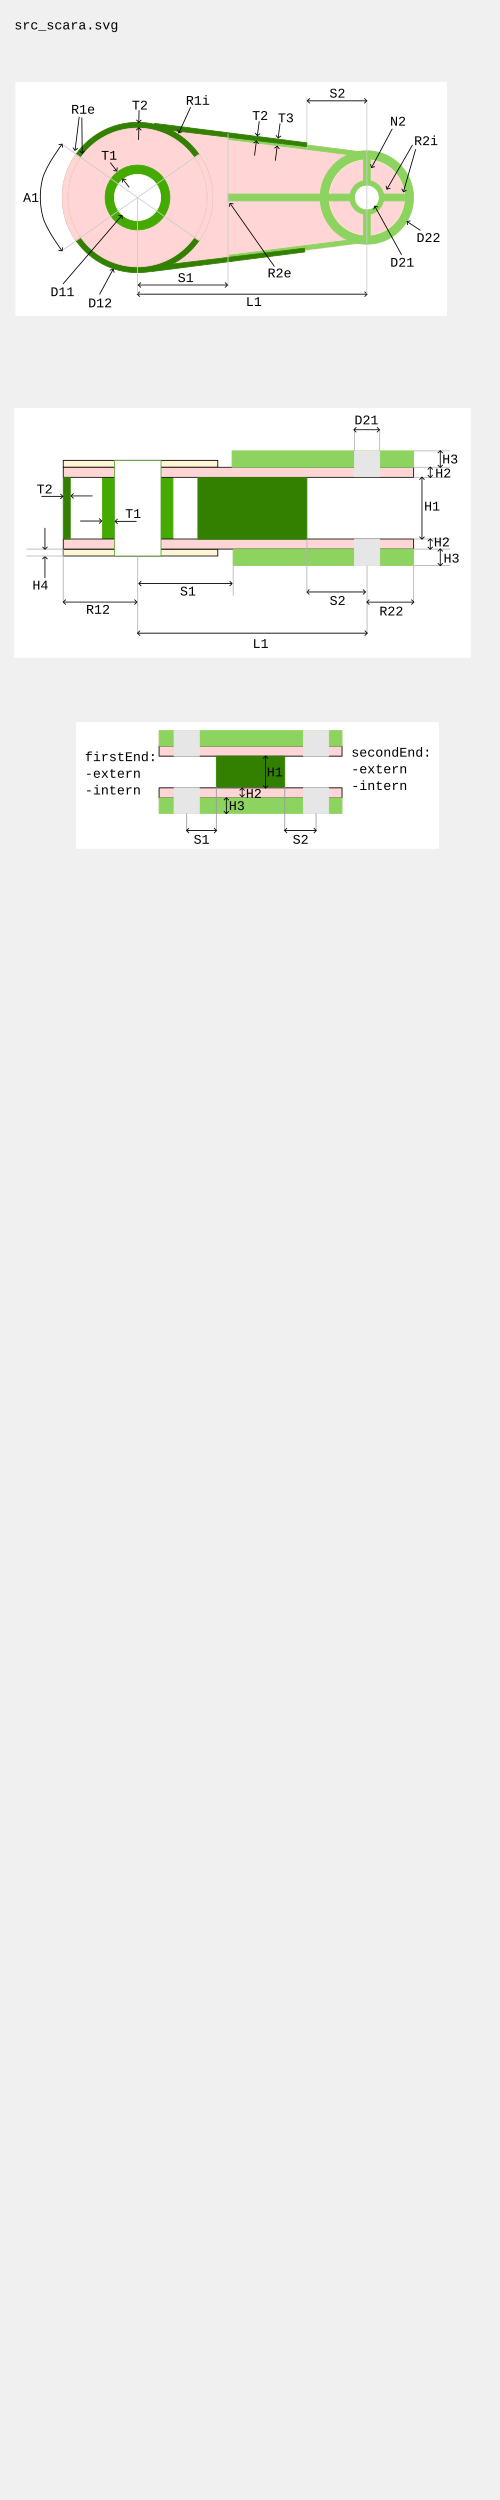
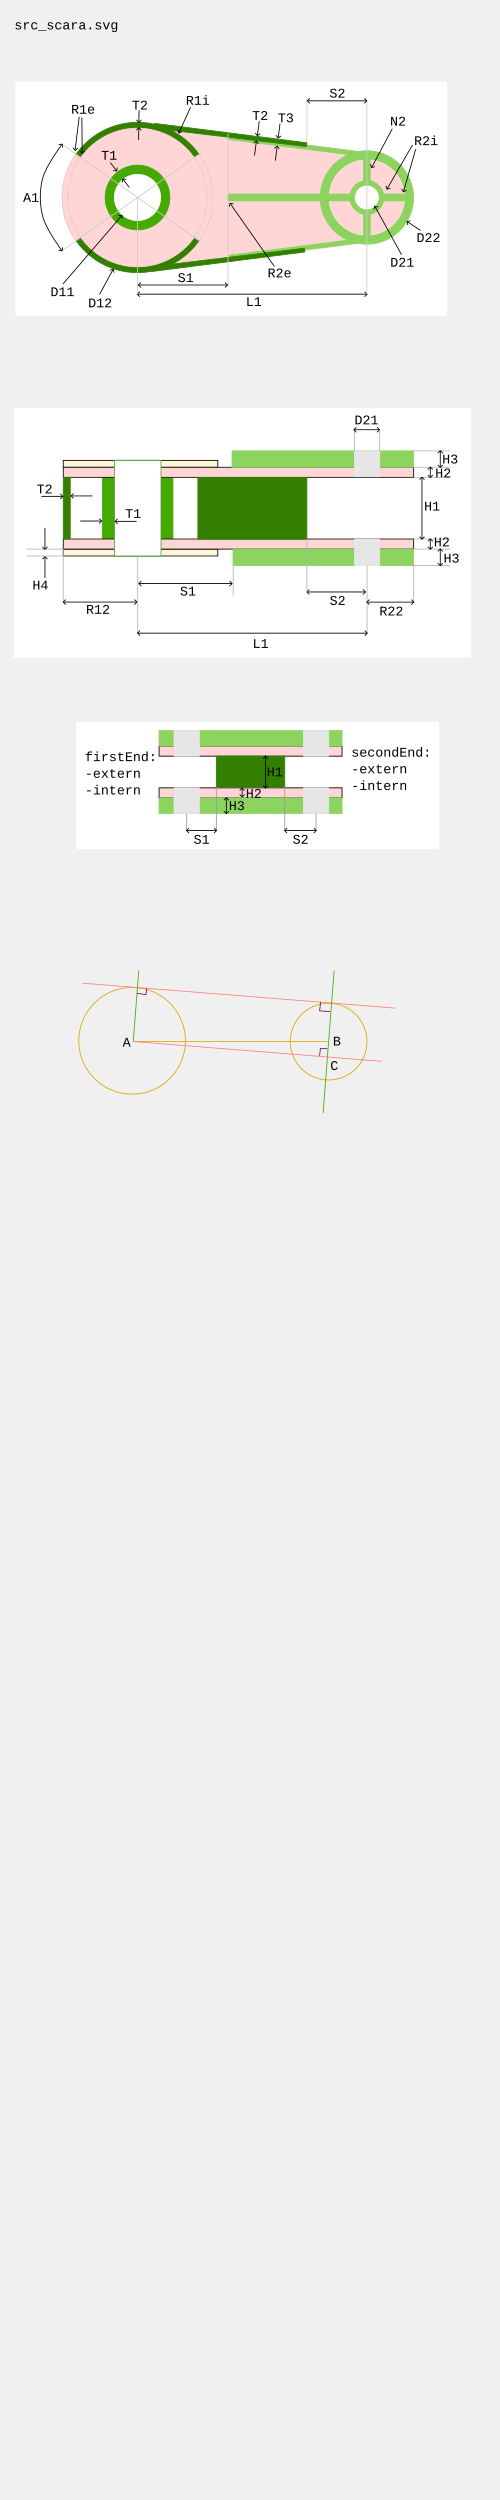
<svg xmlns="http://www.w3.org/2000/svg" width="600" height="3000" viewBox="0 0 158.75 793.75" version="1.1" id="svg1">
  <defs id="defs1">
+     <rect x="414.733" y="1399.057" width="55.437" height="40.725" id="rect47" />
+     <rect x="316.624" y="1390.09" width="52.603" height="46.506" id="rect46" />
+     <rect x="215.967" y="1365.881" width="44.605" height="31.216" id="rect5" />
    <rect x="387.021" y="1033.011" width="31.535" height="23.155" id="rect44" />
    <rect x="330.003" y="1039.382" width="49.787" height="31.854" id="rect43" />
    <rect x="280.311" y="1041.93" width="36.632" height="28.668" id="rect42" />
    <rect x="338.922" y="1015.203" width="37.906" height="25.453" id="rect41" />
    <rect x="216.604" y="1011.669" width="42.51" height="31.216" id="rect40" />
    <rect x="467.145" y="55.409" width="64.869" height="45.498" id="rect31" />
    <rect x="383.356" y="586.708" width="163.738" height="88.026" id="rect2" />
    <rect x="24.527" y="715.199" width="43.002" height="41.247" id="rect38" />
    <rect x="10.512" y="227.434" width="20.386" height="26.438" id="rect23" />
    <rect x="8.282" y="76.449" width="58.611" height="37.587" id="rect35" />
    <rect x="528.132" y="147.801" width="49.692" height="43.958" id="rect34" />
    <rect x="-61.796" y="576.55" width="72.626" height="53.514" id="rect32" />
    <rect x="117.675" y="848.579" width="46.62" height="40.773" id="rect30" />
    <rect x="275.852" y="887.44" width="71.989" height="38.861" id="rect29" />
    <rect x="136.788" y="857.498" width="81.09" height="49.692" id="rect28" />
    <rect x="70.078" y="786.783" width="82.182" height="57.336" id="rect27" />
    <rect x="245.06" y="807.256" width="122.465" height="57.661" id="rect26" />
    <rect x="391.014" y="777.524" width="48.495" height="54.958" id="rect25" />
    <rect x="375.235" y="758.752" width="64.274" height="34.402" id="rect24" />
    <rect x="408.681" y="434.483" width="52.877" height="25.801" id="rect22" />
    <rect x="516.665" y="299.742" width="37.906" height="25.483" id="rect17" />
    <rect x="476.211" y="329.366" width="60.203" height="34.402" id="rect16" />
    <rect x="243.68" y="127.414" width="37.587" height="26.12" id="rect14" />
    <rect x="263.748" y="125.503" width="30.579" height="22.297" id="rect13" />
    <rect x="70.396" y="137.607" width="24.846" height="22.297" id="rect12" />
    <rect x="133.148" y="374.916" width="39.18" height="20.705" id="rect11" />
    <rect x="75.174" y="363.768" width="38.224" height="21.023" id="rect10" />
    <rect x="351.982" y="63.389" width="28.35" height="25.164" id="rect9" />
    <rect x="278.719" y="365.679" width="24.846" height="18.794" id="rect8" />
    <marker style="overflow:visible" id="ArrowWide" refX="0" refY="0" orient="auto-start-reverse" markerWidth="1" markerHeight="1" viewBox="0 0 1 1" preserveAspectRatio="xMidYMid">
      <path style="fill:none;stroke:context-stroke;stroke-width:1;stroke-linecap:butt" d="M 3,-3 0,0 3,3" transform="rotate(180,0.125,0)" id="path4" />
    </marker>
    <rect x="17.201" y="21.023" width="372.687" height="65.618" id="rect1" />
    <marker style="overflow:visible" id="ArrowWide-9" refX="0" refY="0" orient="auto-start-reverse" markerWidth="1" markerHeight="1" viewBox="0 0 1 1" preserveAspectRatio="xMidYMid">
      <path style="fill:none;stroke:context-stroke;stroke-width:1;stroke-linecap:butt" d="M 3,-3 0,0 3,3" transform="rotate(180,0.125,0)" id="path4-3" />
    </marker>
    <marker style="overflow:visible" id="ArrowWide-7" refX="0" refY="0" orient="auto-start-reverse" markerWidth="1" markerHeight="1" viewBox="0 0 1 1" preserveAspectRatio="xMidYMid">
      <path style="fill:none;stroke:context-stroke;stroke-width:1;stroke-linecap:butt" d="M 3,-3 0,0 3,3" transform="rotate(180,0.125,0)" id="path4-8" />
    </marker>
    <marker style="overflow:visible" id="ArrowWide-92" refX="0" refY="0" orient="auto-start-reverse" markerWidth="1" markerHeight="1" viewBox="0 0 1 1" preserveAspectRatio="xMidYMid">
      <path style="fill:none;stroke:context-stroke;stroke-width:1;stroke-linecap:butt" d="M 3,-3 0,0 3,3" transform="rotate(180,0.125,0)" id="path4-6" />
    </marker>
    <marker style="overflow:visible" id="ArrowWide-4" refX="0" refY="0" orient="auto-start-reverse" markerWidth="1" markerHeight="1" viewBox="0 0 1 1" preserveAspectRatio="xMidYMid">
      <path style="fill:none;stroke:context-stroke;stroke-width:1;stroke-linecap:butt" d="M 3,-3 0,0 3,3" transform="rotate(180,0.125,0)" id="path4-87" />
    </marker>
    <rect x="243.68" y="127.414" width="37.587" height="26.12" id="rect14-2" />
    <marker style="overflow:visible" id="ArrowWide-94" refX="0" refY="0" orient="auto-start-reverse" markerWidth="1" markerHeight="1" viewBox="0 0 1 1" preserveAspectRatio="xMidYMid">
      <path style="fill:none;stroke:context-stroke;stroke-width:1;stroke-linecap:butt" d="M 3,-3 0,0 3,3" transform="rotate(180,0.125,0)" id="path4-9" />
    </marker>
    <marker style="overflow:visible" id="ArrowWide-4-1" refX="0" refY="0" orient="auto-start-reverse" markerWidth="1" markerHeight="1" viewBox="0 0 1 1" preserveAspectRatio="xMidYMid">
      <path style="fill:none;stroke:context-stroke;stroke-width:1;stroke-linecap:butt" d="M 3,-3 0,0 3,3" transform="rotate(180,0.125,0)" id="path4-87-1" />
    </marker>
    <rect x="243.68" y="127.414" width="37.587" height="26.12" id="rect14-2-7" />
    <marker style="overflow:visible" id="ArrowWide-8" refX="0" refY="0" orient="auto-start-reverse" markerWidth="1" markerHeight="1" viewBox="0 0 1 1" preserveAspectRatio="xMidYMid">
      <path style="fill:none;stroke:context-stroke;stroke-width:1;stroke-linecap:butt" d="M 3,-3 0,0 3,3" transform="rotate(180,0.125,0)" id="path4-31" />
    </marker>
    <marker style="overflow:visible" id="ArrowWide-8-7" refX="0" refY="0" orient="auto-start-reverse" markerWidth="1" markerHeight="1" viewBox="0 0 1 1" preserveAspectRatio="xMidYMid">
      <path style="fill:none;stroke:context-stroke;stroke-width:1;stroke-linecap:butt" d="M 3,-3 0,0 3,3" transform="rotate(180,0.125,0)" id="path4-31-6" />
    </marker>
    <rect x="275.852" y="887.44" width="71.989" height="38.861" id="rect29-1" />
    <rect x="117.675" y="848.579" width="46.62" height="40.773" id="rect30-6" />
    <marker style="overflow:visible" id="ArrowWide-72" refX="0" refY="0" orient="auto-start-reverse" markerWidth="1" markerHeight="1" viewBox="0 0 1 1" preserveAspectRatio="xMidYMid">
      <path style="fill:none;stroke:context-stroke;stroke-width:1;stroke-linecap:butt" d="M 3,-3 0,0 3,3" transform="rotate(180,0.125,0)" id="path4-40" />
    </marker>
    <marker style="overflow:visible" id="ArrowWide-81" refX="0" refY="0" orient="auto-start-reverse" markerWidth="1" markerHeight="1" viewBox="0 0 1 1" preserveAspectRatio="xMidYMid">
      <path style="fill:none;stroke:context-stroke;stroke-width:1;stroke-linecap:butt" d="M 3,-3 0,0 3,3" transform="rotate(180,0.125,0)" id="path4-311" />
    </marker>
    <marker style="overflow:visible" id="ArrowWide-72-0" refX="0" refY="0" orient="auto-start-reverse" markerWidth="1" markerHeight="1" viewBox="0 0 1 1" preserveAspectRatio="xMidYMid">
      <path style="fill:none;stroke:context-stroke;stroke-width:1;stroke-linecap:butt" d="M 3,-3 0,0 3,3" transform="rotate(180,0.125,0)" id="path4-40-3" />
    </marker>
    <rect x="-61.796" y="576.55" width="72.626" height="53.514" id="rect32-6" />
    <marker style="overflow:visible" id="ArrowWide-72-1" refX="0" refY="0" orient="auto-start-reverse" markerWidth="1" markerHeight="1" viewBox="0 0 1 1" preserveAspectRatio="xMidYMid">
      <path style="fill:none;stroke:context-stroke;stroke-width:1;stroke-linecap:butt" d="M 3,-3 0,0 3,3" transform="rotate(180,0.125,0)" id="path4-40-2" />
    </marker>
    <marker style="overflow:visible" id="ArrowWide-72-1-7" refX="0" refY="0" orient="auto-start-reverse" markerWidth="1" markerHeight="1" viewBox="0 0 1 1" preserveAspectRatio="xMidYMid">
      <path style="fill:none;stroke:context-stroke;stroke-width:1;stroke-linecap:butt" d="M 3,-3 0,0 3,3" transform="rotate(180,0.125,0)" id="path4-40-2-8" />
    </marker>
    <marker style="overflow:visible" id="ArrowWide-9-2" refX="0" refY="0" orient="auto-start-reverse" markerWidth="1" markerHeight="1" viewBox="0 0 1 1" preserveAspectRatio="xMidYMid">
      <path style="fill:none;stroke:context-stroke;stroke-width:1;stroke-linecap:butt" d="M 3,-3 0,0 3,3" transform="rotate(180,0.125,0)" id="path4-3-9" />
    </marker>
    <rect x="351.982" y="63.389" width="28.35" height="25.164" id="rect9-0" />
    <rect x="8.282" y="76.449" width="58.611" height="37.587" id="rect35-7" />
    <rect x="528.132" y="147.801" width="49.692" height="43.958" id="rect34-5" />
    <marker style="overflow:visible" id="ArrowWide-8-3" refX="0" refY="0" orient="auto-start-reverse" markerWidth="1" markerHeight="1" viewBox="0 0 1 1" preserveAspectRatio="xMidYMid">
      <path style="fill:none;stroke:context-stroke;stroke-width:1;stroke-linecap:butt" d="M 3,-3 0,0 3,3" transform="rotate(180,0.125,0)" id="path4-31-1" />
    </marker>
    <rect x="391.014" y="777.524" width="48.495" height="54.958" id="rect25-0" />
    <rect x="383.356" y="586.708" width="163.738" height="88.026" id="rect2-2" />
    <marker style="overflow:visible" id="ArrowWide-45" refX="0" refY="0" orient="auto-start-reverse" markerWidth="1" markerHeight="1" viewBox="0 0 1 1" preserveAspectRatio="xMidYMid">
      <path style="fill:none;stroke:context-stroke;stroke-width:1;stroke-linecap:butt" d="M 3,-3 0,0 3,3" transform="rotate(180,0.125,0)" id="path4-2" />
    </marker>
    <marker style="overflow:visible" id="ArrowWide-0" refX="0" refY="0" orient="auto-start-reverse" markerWidth="1" markerHeight="1" viewBox="0 0 1 1" preserveAspectRatio="xMidYMid">
      <path style="fill:none;stroke:context-stroke;stroke-width:1;stroke-linecap:butt" d="M 3,-3 0,0 3,3" transform="rotate(180,0.125,0)" id="path4-7" />
    </marker>
  </defs>
  <g id="layer1">
    <rect style="fill:#ffffff;stroke:#ffffff;stroke-width:0.265;stroke-linejoin:round" id="rect45" width="114.957" height="39.948" x="24.272" y="229.408" />
    <rect style="fill:#ffffff;stroke:#ffffff;stroke-width:0.265;stroke-linejoin:round" id="rect37" width="144.792" height="79.054" x="4.551" y="129.621" />
    <text xml:space="preserve" transform="matrix(0.2645833,0,0,0.2645833,-46.32613,-20.407)" id="text25-1" style="font-size:16px;line-height:normal;font-family:'Liberation Mono';-inkscape-font-specification:'Liberation Mono';text-decoration-color:#000000;white-space:pre;shape-inside:url(#rect25-0);display:inline;fill:#000000;stroke-width:1;-inkscape-stroke:none;stop-color:#000000">
-       <tspan x="391.014" y="791.76" id="tspan37">S1</tspan>
+       <tspan x="391.014" y="791.76" id="tspan45">S1</tspan>
    </text>
    <path style="fill:#338000;stroke:#000000;stroke-width:0.265;stroke-linejoin:round;marker-start:url(#ArrowWide-8-3);marker-end:url(#ArrowWide-8-3)" d="M 44.127,185.28 H 73.635" id="path24-4-8" />
    <path style="fill:#338000;stroke:#b3b3b3;stroke-width:0.265;stroke-linejoin:round" d="M 74.039,174.338 V 189.121" id="path23-7-5-1" />
    <path style="fill:#338000;stroke:#000000;stroke-width:0.265;stroke-linejoin:round;marker-start:url(#ArrowWide-72-1-7)" d="m 14.267,176.782 v 6.742" id="path32-9-1-0" />
    <rect style="fill:#fff6d5;stroke:#000000;stroke-width:0.265;stroke-linejoin:round" id="rect18-1-0" width="49.069" height="2.191" x="20.082" y="174.338" />
    <rect style="fill:#fff6d5;stroke:#000000;stroke-width:0.265;stroke-linejoin:round" id="rect18-1" width="49.069" height="2.191" x="20.082" y="146.163" />
    <rect style="fill:#ffffff;stroke:#ffffff;stroke-width:0.265;stroke-linejoin:round" id="rect36" width="136.729" height="73.997" x="5.029" y="26.127" />
    <text xml:space="preserve" transform="matrix(0.2645833,0,0,0.2645833,20.37362,12.10847)" id="text35-0" style="font-size:16px;line-height:normal;font-family:'Liberation Mono';-inkscape-font-specification:'Liberation Mono';text-decoration-color:#000000;white-space:pre;shape-inside:url(#rect35-7);display:inline;fill:#000000;stroke-width:1;-inkscape-stroke:none;stop-color:#000000">
-       <tspan x="8.281" y="90.686" id="tspan38">R1e</tspan>
+       <tspan x="8.281" y="90.686" id="tspan48">R1e</tspan>
    </text>
    <rect style="fill:#44aa00;stroke:#44aa00;stroke-width:0.265;stroke-linejoin:round" id="rect19-8" width="22.354" height="19.506" x="32.546" y="151.603" />
    <path style="fill:#ffd5d5;stroke:#ffd5d5;stroke-width:0.265;stroke-linejoin:round" d="M 43.657,38.853 V 86.555 L 117.547,76.791 V 48.616 Z" id="path7" />
    <circle style="fill:#8dd35f;stroke:#8dd35f;stroke-width:0.265;stroke-linejoin:round" id="path1-3" cx="116.474" cy="62.704" r="14.833" />
    <circle style="fill:#ffd5d5;stroke:#ffe6d5;stroke-width:0.265;stroke-linejoin:round" id="path1-3-2" cx="116.474" cy="62.704" r="11.973" />
    <circle style="fill:#8dd35f;stroke:#8dd35f;stroke-width:0.265;stroke-linejoin:round" id="path1-1-6" cx="116.474" cy="62.704" r="5.394" />
    <rect style="fill:#8dd35f;stroke:#8dd35f;stroke-width:0.265;stroke-linejoin:round" id="rect4" width="56.053" height="2.145" x="72.394" y="61.631" />
    <rect style="fill:#8dd35f;stroke:#8dd35f;stroke-width:0.265;stroke-linejoin:round" id="rect3" width="47.07" height="1.332" x="77.609" y="33.485" transform="matrix(0.9920977,0.1254678,-0.1280353,0.9917696,0,0)" />
    <rect style="fill:#8dd35f;stroke:#8dd35f;stroke-width:0.265;stroke-linejoin:round" id="rect3-9" width="46.304" height="1.31" x="61.695" y="-90.825" transform="matrix(0.9921056,-0.125405,-0.1280994,-0.9917613,0,0)" />
    <circle style="fill:#338000;stroke:#338000;stroke-width:0.265;stroke-linejoin:round" id="path1-2" cx="43.657" cy="62.704" r="23.851" />
    <text xml:space="preserve" transform="scale(0.2645833)" id="text1" style="font-size:16px;line-height:normal;font-family:'Liberation Mono';-inkscape-font-specification:'Liberation Mono';text-decoration-color:#000000;white-space:pre;shape-inside:url(#rect1);display:inline;fill:#000000;stroke-width:1;-inkscape-stroke:none;stop-color:#000000">
-       <tspan x="17.201" y="35.26" id="tspan39">src_scara.svg</tspan>
+       <tspan x="17.201" y="35.26" id="tspan49">src_scara.svg</tspan>
    </text>
    <circle style="fill:#ffd5d5;stroke:#ffd5d5;stroke-width:0.265;stroke-linejoin:round" id="path1" cx="43.657" cy="62.704" r="21.997" />
    <circle style="fill:#44aa00;stroke:#44aa00;stroke-width:0.265;stroke-linejoin:round" id="path1-1-3" cx="43.657" cy="62.704" r="10.282" />
    <circle style="fill:#ffffff;stroke:#ffffff;stroke-width:0.265;stroke-linejoin:round" id="path1-1" cx="43.657" cy="62.704" r="7.332" />
    <rect style="fill:#8dd35f;stroke:#8dd35f;stroke-width:0.265;stroke-linejoin:round" id="rect4-6" width="28.175" height="2.145" x="48.616" y="-117.547" transform="rotate(90)" />
    <circle style="fill:#ffffff;stroke:#8dd35f;stroke-width:0.265;stroke-linejoin:round" id="path1-1-6-0" cx="116.474" cy="62.704" r="3.942" />
    <path style="fill:#e3f4d7;stroke:#000000;stroke-width:0.265;stroke-linejoin:round;marker-start:url(#ArrowWide);marker-end:url(#ArrowWide)" d="M 43.657,93.395 H 116.474" id="path2" />
    <path style="fill:#8dd35f;stroke:#cccccc;stroke-width:0.265;stroke-linejoin:round" d="M 43.657,62.704 V 93.395" id="path5" />
    <path style="fill:#8dd35f;stroke:#cccccc;stroke-width:0.265;stroke-linejoin:round" d="m 116.474,62.704 -1e-5,30.692" id="path6" />
    <path style="fill:#8dd35f;stroke:#cccccc;stroke-width:0.265;stroke-linejoin:round" d="m 116.474,32.012 -1e-5,30.692" id="path6-6" />
    <path style="fill:#8dd35f;stroke:#cccccc;stroke-width:0.265;stroke-linejoin:round" d="m 97.431,31.125 -1e-5,16.273" id="path6-1" />
    <path style="fill:#e3f4d7;stroke:#000000;stroke-width:0.265;stroke-linejoin:round;marker-start:url(#ArrowWide-9);marker-end:url(#ArrowWide-9)" d="M 97.635,32.012 H 116.39" id="path2-2" />
    <path style="fill:#338000;stroke:#338000;stroke-width:0.265;stroke-linejoin:round" d="m 49.076,39.177 48.355,6.179 -0.132,1.188 -48.372,-5.81 z" id="path8" />
    <path style="fill:#338000;stroke:#338000;stroke-width:0.265;stroke-linejoin:round" d="m 48.423,86.173 48.355,-6.179 -0.132,-1.188 -48.372,5.81 z" id="path8-4" />
    <text xml:space="preserve" transform="matrix(0.2645833,0,0,0.2645833,4.298241,-3.371169)" id="text8" style="font-size:16px;line-height:normal;font-family:'Liberation Mono';-inkscape-font-specification:'Liberation Mono';text-decoration-color:#000000;white-space:pre;shape-inside:url(#rect8);display:inline;fill:#000000;stroke-width:1;-inkscape-stroke:none;stop-color:#000000">
-       <tspan x="278.719" y="379.916" id="tspan45">L1</tspan>
+       <tspan x="278.719" y="379.916" id="tspan50">L1</tspan>
    </text>
    <text xml:space="preserve" transform="matrix(0.2645833,0,0,0.2645833,11.46198,10.45062)" id="text9" style="font-size:16px;line-height:normal;font-family:'Liberation Mono';-inkscape-font-specification:'Liberation Mono';text-decoration-color:#000000;white-space:pre;shape-inside:url(#rect9);display:inline;fill:#000000;stroke-width:1;-inkscape-stroke:none;stop-color:#000000">
-       <tspan x="351.982" y="77.625" id="tspan46">S2</tspan>
+       <tspan x="351.982" y="77.625" id="tspan51">S2</tspan>
    </text>
    <path style="fill:#338000;stroke:#000000;stroke-width:0.265;stroke-linejoin:round;marker-start:url(#ArrowWide)" d="M 38.684,68.435 19.974,90.179" id="path9" />
    <path style="fill:#338000;stroke:#000000;stroke-width:0.265;stroke-linejoin:round;marker-start:url(#ArrowWide)" d="m 35.903,85.543 -4.298,7.922" id="path10" />
    <text xml:space="preserve" transform="matrix(0.2645833,0,0,0.2645833,-3.876844,-5.983825)" id="text10" style="font-size:16px;line-height:normal;font-family:'Liberation Mono';-inkscape-font-specification:'Liberation Mono';text-decoration-color:#000000;white-space:pre;shape-inside:url(#rect10);display:inline;fill:#000000;stroke-width:1;-inkscape-stroke:none;stop-color:#000000">
-       <tspan x="75.174" y="378.004" id="tspan47">D11</tspan>
+       <tspan x="75.174" y="378.004" id="tspan52">D11</tspan>
    </text>
    <text xml:space="preserve" transform="matrix(0.2645833,0,0,0.2645833,-7.248014,-5.393871)" id="text11" style="font-size:16px;line-height:normal;font-family:'Liberation Mono';-inkscape-font-specification:'Liberation Mono';text-decoration-color:#000000;white-space:pre;shape-inside:url(#rect11);display:inline;fill:#000000;stroke-width:1;-inkscape-stroke:none;stop-color:#000000">
-       <tspan x="133.148" y="389.152" id="tspan48">D12</tspan>
+       <tspan x="133.148" y="389.152" id="tspan53">D12</tspan>
    </text>
    <path style="fill:#338000;stroke:#000000;stroke-width:0.265;stroke-linejoin:round;marker-start:url(#ArrowWide)" d="m 39.021,56.888 2.023,2.613" id="path11" />
    <path style="fill:#338000;stroke:#000000;stroke-width:0.265;stroke-linejoin:round;marker-start:url(#ArrowWide-7)" d="M 37.041,54.239 35.018,51.626" id="path11-8" />
    <text xml:space="preserve" transform="matrix(0.2645833,0,0,0.2645833,13.48468,10.5349)" id="text12" style="font-size:16px;line-height:normal;font-family:'Liberation Mono';-inkscape-font-specification:'Liberation Mono';text-decoration-color:#000000;white-space:pre;shape-inside:url(#rect12);display:inline;fill:#000000;stroke-width:1;-inkscape-stroke:none;stop-color:#000000">
-       <tspan x="70.396" y="151.844" id="tspan49">T1</tspan>
+       <tspan x="70.396" y="151.844" id="tspan54">T1</tspan>
    </text>
    <path style="fill:#338000;stroke:#000000;stroke-width:0.265;stroke-linejoin:round;marker-start:url(#ArrowWide)" d="m 44.078,40.623 -0.084,3.793" id="path13" />
    <path style="fill:#338000;stroke:#000000;stroke-width:0.265;stroke-linejoin:round;marker-start:url(#ArrowWide-92)" d="m 44.072,38.783 0.084,-3.793" id="path13-9" />
    <text xml:space="preserve" transform="matrix(0.2645833,0,0,0.2645833,-22.58683,-2.696935)" id="text14" style="font-size:16px;line-height:normal;font-family:'Liberation Mono';-inkscape-font-specification:'Liberation Mono';text-decoration-color:#000000;white-space:pre;shape-inside:url(#rect14);display:inline;fill:#000000;stroke-width:1;-inkscape-stroke:none;stop-color:#000000">
-       <tspan x="243.68" y="141.65" id="tspan50">T2</tspan>
+       <tspan x="243.68" y="141.65" id="tspan55">T2</tspan>
    </text>
    <path style="fill:#338000;stroke:#000000;stroke-width:0.265;stroke-linejoin:round;marker-start:url(#ArrowWide)" d="M 81.721,43.031 82.311,38.48" id="path14" />
    <path style="fill:#338000;stroke:#000000;stroke-width:0.265;stroke-linejoin:round;marker-start:url(#ArrowWide-4)" d="m 81.4,44.841 -0.59,4.551" id="path14-2" />
    <text xml:space="preserve" transform="matrix(0.2645833,0,0,0.2645833,15.58917,0.5921311)" id="text14-0" style="font-size:16px;line-height:normal;font-family:'Liberation Mono';-inkscape-font-specification:'Liberation Mono';text-decoration-color:#000000;white-space:pre;shape-inside:url(#rect14-2);display:inline;fill:#000000;stroke-width:1;-inkscape-stroke:none;stop-color:#000000">
-       <tspan x="243.68" y="141.65" id="tspan51">T2</tspan>
+       <tspan x="243.68" y="141.65" id="tspan56">T2</tspan>
    </text>
    <text xml:space="preserve" transform="matrix(0.2645833,0,0,0.2645833,23.74015,1.3389)" id="text14-0-5" style="font-size:16px;line-height:normal;font-family:'Liberation Mono';-inkscape-font-specification:'Liberation Mono';text-decoration-color:#000000;white-space:pre;shape-inside:url(#rect14-2-7);display:inline;fill:#000000;stroke-width:1;-inkscape-stroke:none;stop-color:#000000">
-       <tspan x="243.68" y="141.65" id="tspan52">T3</tspan>
+       <tspan x="243.68" y="141.65" id="tspan57">T3</tspan>
    </text>
    <path style="fill:#338000;stroke:#000000;stroke-width:0.265;stroke-linejoin:round;marker-start:url(#ArrowWide-94)" d="m 88.324,43.773 0.59,-4.551" id="path14-1" />
    <path style="fill:#338000;stroke:#000000;stroke-width:0.265;stroke-linejoin:round;marker-start:url(#ArrowWide-4-1)" d="m 88.004,46.46 -0.59,4.551" id="path14-2-7" />
    <path style="fill:#338000;stroke:#000000;stroke-width:0.265;stroke-linejoin:round;marker-start:url(#ArrowWide)" d="m 119.002,65.485 8.512,15.423" id="path15" />
    <path style="fill:#338000;stroke:#000000;stroke-width:0.265;stroke-linejoin:round;marker-start:url(#ArrowWide)" d="m 129.284,70.373 4.214,2.781" id="path16" />
    <text xml:space="preserve" transform="matrix(0.2645833,0,0,0.2645833,-2.106981,-6.236663)" id="text16" style="font-size:16px;line-height:normal;font-family:'Liberation Mono';-inkscape-font-specification:'Liberation Mono';text-decoration-color:#000000;white-space:pre;shape-inside:url(#rect16);display:inline;fill:#000000;stroke-width:1;-inkscape-stroke:none;stop-color:#000000">
-       <tspan x="476.211" y="343.602" id="tspan53">D21</tspan>
+       <tspan x="476.211" y="343.602" id="tspan58">D21</tspan>
    </text>
    <text xml:space="preserve" transform="matrix(0.2645833,0,0,0.2645833,-4.466799,-6.236663)" id="text17" style="font-size:16px;line-height:normal;font-family:'Liberation Mono';-inkscape-font-specification:'Liberation Mono';text-decoration-color:#000000;white-space:pre;shape-inside:url(#rect17);display:inline;fill:#000000;stroke-width:1;-inkscape-stroke:none;stop-color:#000000">
-       <tspan x="516.664" y="313.979" id="tspan54">D22</tspan>
+       <tspan x="516.664" y="313.979" id="tspan59">D22</tspan>
    </text>
    <rect style="fill:#ffd5d5;stroke:#000000;stroke-width:0.265;stroke-linejoin:round" id="rect18" width="111.249" height="3.203" x="20.082" y="148.354" />
    <rect style="fill:#ffd5d5;stroke:#000000;stroke-width:0.265;stroke-linejoin:round" id="rect18-2" width="111.249" height="3.203" x="20.082" y="171.135" />
    <rect style="fill:#ffffff;stroke:#5aa02c;stroke-width:0.265;stroke-linejoin:round" id="rect19" width="14.797" height="30.367" x="36.324" y="146.163" />
    <rect style="fill:#8dd35f;stroke:#8dd35f;stroke-width:0.265;stroke-linejoin:round" id="rect18-6" width="57.654" height="5.206" x="73.676" y="143.148" />
    <rect style="fill:#8dd35f;stroke:#8dd35f;stroke-width:0.265;stroke-linejoin:round" id="rect18-6-1" width="57.291" height="5.206" x="74.039" y="174.338" />
    <rect style="fill:#e6e6e6;stroke:#e6e6e6;stroke-width:0.265;stroke-linejoin:round" id="rect20" width="8.016" height="8.191" x="112.532" y="-151.339" transform="scale(1,-1)" />
    <rect style="fill:#e6e6e6;stroke:#e6e6e6;stroke-width:0.265;stroke-linejoin:round" id="rect20-4" width="8.016" height="8.375" x="112.532" y="171.169" />
    <rect style="fill:#338000;stroke:#338000;stroke-width:0.265;stroke-linejoin:round" id="rect21" width="2.217" height="19.579" x="20.082" y="151.556" />
    <rect style="fill:#338000;stroke:#338000;stroke-width:0.265;stroke-linejoin:round" id="rect21-0" width="34.594" height="19.579" x="62.837" y="151.603" />
    <text xml:space="preserve" transform="matrix(0.2645833,0,0,0.2645833,4.401658,16.01038)" id="text22" style="font-size:16px;line-height:normal;font-family:'Liberation Mono';-inkscape-font-specification:'Liberation Mono';text-decoration-color:#000000;white-space:pre;shape-inside:url(#rect22);fill:#000000;stroke-width:1;-inkscape-stroke:none;stop-color:#000000">
-       <tspan x="408.682" y="448.719" id="tspan55">D21</tspan>
+       <tspan x="408.682" y="448.719" id="tspan60">D21</tspan>
    </text>
    <path style="fill:#338000;stroke:#b3b3b3;stroke-width:0.265;stroke-linejoin:round" d="m 116.54,179.544 v 21.486" id="path23" />
    <path style="fill:#338000;stroke:#b3b3b3;stroke-width:0.265;stroke-linejoin:round" d="m 43.723,176.662 v 24.369" id="path23-6" />
    <path style="fill:#338000;stroke:#b3b3b3;stroke-width:0.265;stroke-linejoin:round" d="m 131.331,179.544 v 11.631" id="path23-5" />
    <path style="fill:#338000;stroke:#000000;stroke-width:0.265;stroke-linejoin:round;marker-start:url(#ArrowWide);marker-end:url(#ArrowWide)" d="m 116.54,191.174 h 14.791" id="path24" />
    <path style="fill:#338000;stroke:#000000;stroke-width:0.265;stroke-linejoin:round;marker-start:url(#ArrowWide-8);marker-end:url(#ArrowWide-8)" d="M 97.494,187.952 H 115.97" id="path24-4" />
    <text xml:space="preserve" transform="matrix(0.2645833,0,0,0.2645833,21.16395,-9.102157)" id="text24" style="font-size:16px;line-height:normal;font-family:'Liberation Mono';-inkscape-font-specification:'Liberation Mono';text-decoration-color:#000000;white-space:pre;shape-inside:url(#rect24);fill:#000000;stroke-width:1;-inkscape-stroke:none;stop-color:#000000">
-       <tspan x="375.234" y="772.988" id="tspan56">R22</tspan>
+       <tspan x="375.234" y="772.988" id="tspan61">R22</tspan>
    </text>
    <path style="fill:#338000;stroke:#b3b3b3;stroke-width:0.265;stroke-linejoin:round" d="m 112.532,136.445 v 6.703" id="path23-7" />
    <path style="fill:#338000;stroke:#b3b3b3;stroke-width:0.265;stroke-linejoin:round" d="m 120.548,136.445 v 6.703" id="path23-7-1" />
    <path style="fill:#338000;stroke:#000000;stroke-width:0.265;stroke-linejoin:round;marker-start:url(#ArrowWide);marker-end:url(#ArrowWide)" d="m 112.4,136.445 h 8.016" id="path22" />
    <path style="fill:#338000;stroke:#b3b3b3;stroke-width:0.265;stroke-linejoin:round" d="M 97.431,171.135 V 187.952" id="path23-7-5" />
    <path style="fill:#338000;stroke:#b3b3b3;stroke-width:0.265;stroke-linejoin:round" d="m 20.082,174.338 v 16.817" id="path23-7-5-8" />
    <text xml:space="preserve" transform="matrix(0.2645833,0,0,0.2645833,1.191888,-17.42479)" id="text25" style="font-size:16px;line-height:normal;font-family:'Liberation Mono';-inkscape-font-specification:'Liberation Mono';text-decoration-color:#000000;white-space:pre;shape-inside:url(#rect25);fill:#000000;stroke-width:1;-inkscape-stroke:none;stop-color:#000000">
-       <tspan x="391.014" y="791.76" id="tspan57">S2</tspan>
+       <tspan x="391.014" y="791.76" id="tspan62">S2</tspan>
    </text>
    <path style="fill:#338000;stroke:#000000;stroke-width:0.265;stroke-linejoin:round;marker-start:url(#ArrowWide);marker-end:url(#ArrowWide)" d="M 43.723,201.03 H 116.54" id="path25" />
    <text xml:space="preserve" transform="matrix(0.2645833,0,0,0.2645833,15.34584,-11.64167)" id="text26" style="font-size:16px;line-height:normal;font-family:'Liberation Mono';-inkscape-font-specification:'Liberation Mono';text-decoration-color:#000000;white-space:pre;shape-inside:url(#rect26);fill:#000000;stroke-width:1;-inkscape-stroke:none;stop-color:#000000">
-       <tspan x="245.061" y="821.492" id="tspan58">L1</tspan>
+       <tspan x="245.061" y="821.492" id="tspan63">L1</tspan>
    </text>
    <path style="fill:#338000;stroke:#000000;stroke-width:0.265;stroke-linejoin:round;marker-start:url(#ArrowWide-8-7);marker-end:url(#ArrowWide-8-7)" d="M 20.147,191.155 H 43.404" id="path24-4-3" />
    <text xml:space="preserve" transform="matrix(0.2645833,0,0,0.2645833,8.76504,-17.06236)" id="text27" style="font-size:16px;line-height:normal;font-family:'Liberation Mono';-inkscape-font-specification:'Liberation Mono';text-decoration-color:#000000;white-space:pre;shape-inside:url(#rect27);fill:#000000;stroke-width:1;-inkscape-stroke:none;stop-color:#000000">
-       <tspan x="70.078" y="801.02" id="tspan59">R12</tspan>
+       <tspan x="70.078" y="801.02" id="tspan64">R12</tspan>
    </text>
    <path style="fill:#338000;stroke:#b3b3b3;stroke-width:0.265;stroke-linejoin:round" d="m 131.331,151.557 h 11.631" id="path23-5-4" />
    <path style="fill:#338000;stroke:#b3b3b3;stroke-width:0.265;stroke-linejoin:round" d="m 131.331,148.354 h 11.631" id="path23-5-4-6" />
    <path style="fill:#338000;stroke:#b3b3b3;stroke-width:0.265;stroke-linejoin:round" d="m 131.331,143.148 h 11.631" id="path23-5-4-7" />
    <path style="fill:#338000;stroke:#b3b3b3;stroke-width:0.265;stroke-linejoin:round" d="m 131.331,171.135 h 11.631" id="path23-5-4-7-1" />
    <path style="fill:#338000;stroke:#b3b3b3;stroke-width:0.265;stroke-linejoin:round" d="m 131.331,174.338 h 11.631" id="path23-5-4-7-6" />
    <path style="fill:#338000;stroke:#b3b3b3;stroke-width:0.265;stroke-linejoin:round" d="m 131.331,179.544 h 11.631" id="path23-5-4-7-0" />
    <path style="fill:#338000;stroke:#000000;stroke-width:0.265;stroke-linejoin:round;marker-start:url(#ArrowWide);marker-end:url(#ArrowWide)" d="m 133.976,151.557 v 19.579" id="path27" />
    <text xml:space="preserve" transform="matrix(0.2645833,0,0,0.2645833,98.4534,-68.55444)" id="text28" style="font-size:16px;line-height:normal;font-family:'Liberation Mono';-inkscape-font-specification:'Liberation Mono';text-decoration-color:#000000;white-space:pre;shape-inside:url(#rect28);fill:#000000;stroke-width:1;-inkscape-stroke:none;stop-color:#000000">
-       <tspan x="136.789" y="871.734" id="tspan60">H1</tspan>
+       <tspan x="136.789" y="871.734" id="tspan65">H1</tspan>
    </text>
    <path style="fill:#338000;stroke:#000000;stroke-width:0.265;stroke-linejoin:round;marker-start:url(#ArrowWide);marker-end:url(#ArrowWide)" d="m 136.611,148.354 v 3.203" id="path28" />
    <text xml:space="preserve" transform="matrix(0.2645833,0,0,0.2645833,65.19425,-86.98573)" id="text29" style="font-size:16px;line-height:normal;font-family:'Liberation Mono';-inkscape-font-specification:'Liberation Mono';text-decoration-color:#000000;white-space:pre;shape-inside:url(#rect29);fill:#000000;stroke-width:1;-inkscape-stroke:none;stop-color:#000000">
-       <tspan x="275.852" y="901.676" id="tspan61">H2</tspan>
+       <tspan x="275.852" y="901.676" id="tspan66">H2</tspan>
    </text>
    <path style="fill:#338000;stroke:#000000;stroke-width:0.265;stroke-linejoin:round;marker-start:url(#ArrowWide);marker-end:url(#ArrowWide)" d="m 139.786,143.148 v 5.206" id="path29" />
    <text xml:space="preserve" transform="matrix(0.2645833,0,0,0.2645833,109.2531,-81.14008)" id="text30" style="font-size:16px;line-height:normal;font-family:'Liberation Mono';-inkscape-font-specification:'Liberation Mono';text-decoration-color:#000000;white-space:pre;shape-inside:url(#rect30);fill:#000000;stroke-width:1;-inkscape-stroke:none;stop-color:#000000">
-       <tspan x="117.674" y="862.815" id="tspan62">H3</tspan>
+       <tspan x="117.674" y="862.815" id="tspan67">H3</tspan>
    </text>
    <path style="fill:#338000;stroke:#000000;stroke-width:0.265;stroke-linejoin:round;marker-start:url(#ArrowWide);marker-end:url(#ArrowWide)" d="m 136.611,171.135 v 3.203" id="path30" />
    <path style="fill:#338000;stroke:#000000;stroke-width:0.265;stroke-linejoin:round;marker-start:url(#ArrowWide);marker-end:url(#ArrowWide)" d="m 139.786,174.338 v 5.206" id="path31" />
    <text xml:space="preserve" transform="matrix(0.2645833,0,0,0.2645833,64.75812,-65.09555)" id="text29-5" style="font-size:16px;line-height:normal;font-family:'Liberation Mono';-inkscape-font-specification:'Liberation Mono';text-decoration-color:#000000;white-space:pre;shape-inside:url(#rect29-1);display:inline;fill:#000000;stroke-width:1;-inkscape-stroke:none;stop-color:#000000">
-       <tspan x="275.852" y="901.676" id="tspan63">H2</tspan>
+       <tspan x="275.852" y="901.676" id="tspan68">H2</tspan>
    </text>
    <text xml:space="preserve" transform="matrix(0.2645833,0,0,0.2645833,109.6903,-49.67306)" id="text30-8" style="font-size:16px;line-height:normal;font-family:'Liberation Mono';-inkscape-font-specification:'Liberation Mono';text-decoration-color:#000000;white-space:pre;shape-inside:url(#rect30-6);display:inline;fill:#000000;stroke-width:1;-inkscape-stroke:none;stop-color:#000000">
-       <tspan x="117.674" y="862.815" id="tspan64">H3</tspan>
+       <tspan x="117.674" y="862.815" id="tspan69">H3</tspan>
    </text>
    <path style="fill:#338000;stroke:#000000;stroke-width:0.265;stroke-linejoin:round;marker-start:url(#ArrowWide)" d="M 19.89,157.602 H 13.148" id="path32" />
    <path style="fill:#338000;stroke:#000000;stroke-width:0.265;stroke-linejoin:round;marker-start:url(#ArrowWide-72)" d="m 22.629,157.456 h 6.742" id="path32-9" />
    <text xml:space="preserve" transform="matrix(0.2645833,0,0,0.2645833,27.9807,0.3371169)" id="text32" style="font-size:16px;line-height:normal;font-family:'Liberation Mono';-inkscape-font-specification:'Liberation Mono';text-decoration-color:#000000;white-space:pre;shape-inside:url(#rect32);fill:#000000;stroke-width:1;-inkscape-stroke:none;stop-color:#000000">
-       <tspan x="-61.797" y="590.785" id="tspan65">T2</tspan>
+       <tspan x="-61.797" y="590.785" id="tspan70">T2</tspan>
    </text>
    <text xml:space="preserve" transform="matrix(0.2645833,0,0,0.2645833,56.09058,8.140383)" id="text32-3" style="font-size:16px;line-height:normal;font-family:'Liberation Mono';-inkscape-font-specification:'Liberation Mono';text-decoration-color:#000000;white-space:pre;shape-inside:url(#rect32-6);display:inline;fill:#000000;stroke-width:1;-inkscape-stroke:none;stop-color:#000000">
-       <tspan x="-61.797" y="590.785" id="tspan66">T1</tspan>
+       <tspan x="-61.797" y="590.785" id="tspan71">T1</tspan>
    </text>
    <path style="fill:#338000;stroke:#000000;stroke-width:0.265;stroke-linejoin:round;marker-start:url(#ArrowWide-81)" d="M 32.205,165.422 H 25.463" id="path32-3" />
    <path style="fill:#338000;stroke:#000000;stroke-width:0.265;stroke-linejoin:round;marker-start:url(#ArrowWide-72-0)" d="m 36.615,165.529 h 6.742" id="path32-9-9" />
    <path style="fill:#338000;stroke:#000000;stroke-width:0.265;stroke-linejoin:round;marker-start:url(#ArrowWide)" d="m 122.879,60.007 8.091,-13.99" id="path33" />
    <path style="fill:#338000;stroke:#000000;stroke-width:0.265;stroke-linejoin:round;marker-start:url(#ArrowWide)" d="m 128.104,60.85 3.877,-13.485" id="path34" />
    <text xml:space="preserve" transform="matrix(0.2645833,0,0,0.2645833,-8.259364,3.202611)" id="text34" style="font-size:16px;line-height:normal;font-family:'Liberation Mono';-inkscape-font-specification:'Liberation Mono';text-decoration-color:#000000;white-space:pre;shape-inside:url(#rect34);fill:#000000;stroke-width:1;-inkscape-stroke:none;stop-color:#000000">
-       <tspan x="528.133" y="162.037" id="tspan67">R2i</tspan>
+       <tspan x="528.133" y="162.037" id="tspan72">R2i</tspan>
    </text>
    <path style="fill:#338000;stroke:#000000;stroke-width:0.265;stroke-linejoin:round;marker-start:url(#ArrowWide)" d="m 56.804,42.14 3.708,-8.091" id="path35" />
    <text xml:space="preserve" transform="matrix(0.2645833,0,0,0.2645833,56.8042,9.270715)" id="text35" style="font-size:16px;line-height:normal;font-family:'Liberation Mono';-inkscape-font-specification:'Liberation Mono';text-decoration-color:#000000;white-space:pre;shape-inside:url(#rect35);fill:#000000;stroke-width:1;-inkscape-stroke:none;stop-color:#000000">
-       <tspan x="8.281" y="90.686" id="tspan68">R1i</tspan>
+       <tspan x="8.281" y="90.686" id="tspan73">R1i</tspan>
    </text>
    <path style="fill:#ffffff;stroke:#cccccc;stroke-width:0.265;stroke-linejoin:round" d="M 43.657,62.704 19.673,45.808" id="path3" />
    <path style="fill:#ffffff;stroke:#cccccc;stroke-width:0.265;stroke-linejoin:round" d="M 43.657,62.704 19.673,79.599" id="path3-3" />
    <path style="fill:#ffffff;stroke:#cccccc;stroke-width:0.265;stroke-linejoin:round" d="M 63.098,76.384 43.659,62.7" id="path3-1" />
    <path style="fill:#ffffff;stroke:#cccccc;stroke-width:0.265;stroke-linejoin:round" d="M 63.098,49.023 43.659,62.707" id="path3-36" />
    <path style="fill:none;stroke:#000000;stroke-width:0.265;stroke-linejoin:round;marker-start:url(#ArrowWide);marker-end:url(#ArrowWide)" d="m 19.673,79.599 c 0,0 -4.961,-6.659 -6.02,-10.574 -1.074,-3.97 -1.158,-8.354 -0.132,-12.336 1.039,-4.035 6.152,-10.88 6.152,-10.88" id="path17" />
    <text xml:space="preserve" transform="matrix(0.2645833,0,0,0.2645833,4.551078,0.156214)" id="text18" style="font-size:16px;line-height:normal;font-family:'Liberation Mono';-inkscape-font-specification:'Liberation Mono';text-decoration-color:#000000;white-space:pre;shape-inside:url(#rect23);fill:#000000;stroke-width:1;-inkscape-stroke:none;stop-color:#000000">
-       <tspan x="10.512" y="241.67" id="tspan69">A1</tspan>
+       <tspan x="10.512" y="241.67" id="tspan74">A1</tspan>
    </text>
    <path style="fill:#ffd5d5;stroke:#ffd5d5;stroke-width:1;stroke-linejoin:round" d="m 88.943,285.965 c -3.864,-6.028 -6.739,-11.917 -9.215,-18.873 -9.34,-26.242 -5.938,-55.436 9.215,-79.076 0.87,-1.358 1.656,-2.469 1.746,-2.469 0.16,0 4.438,3.019 4.995,3.526 0.159,0.144 -0.457,1.421 -1.402,2.905 -6.365,10.002 -10.485,21.224 -12.314,33.545 -0.862,5.808 -0.785,17.906 0.153,23.89 1.858,11.859 5.955,22.838 12.161,32.59 0.944,1.484 1.56,2.761 1.402,2.905 -0.558,0.507 -4.835,3.526 -4.995,3.526 -0.09,0 -0.876,-1.111 -1.746,-2.469 z" id="path36" transform="scale(0.2645833)" />
    <path style="fill:#ffd5d5;stroke:#ffd5d5;stroke-width:1;stroke-linejoin:round" d="m 236.735,286.705 c -1.279,-0.936 -2.408,-1.785 -2.509,-1.885 -0.101,-0.101 0.573,-1.371 1.498,-2.824 6.323,-9.936 10.599,-21.6 12.294,-33.539 0.825,-5.812 0.828,-17.193 0.005,-22.935 -1.717,-11.986 -5.981,-23.609 -12.304,-33.545 -0.944,-1.484 -1.56,-2.761 -1.402,-2.905 0.558,-0.507 4.835,-3.526 4.995,-3.526 0.09,0 0.876,1.111 1.746,2.469 19.191,29.941 19.191,68.009 0,97.95 -0.87,1.358 -1.676,2.463 -1.791,2.456 -0.115,-0.007 -1.255,-0.779 -2.534,-1.715 z" id="path37" transform="scale(0.2645833)" />
    <path style="fill:#338000;stroke:#b3b3b3;stroke-width:0.265;stroke-linejoin:round" d="M 8.451,176.529 H 20.082" id="path23-5-4-7-0-9" />
    <path style="fill:#338000;stroke:#b3b3b3;stroke-width:0.265;stroke-linejoin:round" d="M 8.451,174.338 H 20.082" id="path23-5-4-7-0-9-7" />
    <path style="fill:#338000;stroke:#000000;stroke-width:0.265;stroke-linejoin:round;marker-start:url(#ArrowWide-72-1)" d="m 14.267,174.338 v -6.742" id="path32-9-1" />
    <text xml:space="preserve" transform="matrix(0.2645833,0,0,0.2645833,3.798593,-5.815267)" id="text37" style="font-size:16px;line-height:normal;font-family:'Liberation Mono';-inkscape-font-specification:'Liberation Mono';text-decoration-color:#000000;white-space:pre;shape-inside:url(#rect38);fill:#000000;stroke-width:1;-inkscape-stroke:none;stop-color:#000000">
-       <tspan x="24.527" y="729.436" id="tspan70">H4</tspan>
+       <tspan x="24.527" y="729.436" id="tspan75">H4</tspan>
    </text>
    <text xml:space="preserve" transform="matrix(0.2645833,0,0,0.2645833,10.09513,81.24015)" id="text2" style="font-size:16px;line-height:normal;font-family:'Liberation Mono';-inkscape-font-specification:'Liberation Mono';text-decoration-color:#000000;white-space:pre;shape-inside:url(#rect2);fill:#000000;stroke-width:1;-inkscape-stroke:none;stop-color:#000000">
-       <tspan x="383.355" y="600.943" id="tspan71">secondEnd:
+       <tspan x="383.355" y="600.943" id="tspan76">secondEnd:
</tspan>
-       <tspan x="383.355" y="620.943" id="tspan72">-extern
+       <tspan x="383.355" y="620.943" id="tspan77">-extern
</tspan>
-       <tspan x="383.355" y="640.943" id="tspan73">-intern</tspan>
+       <tspan x="383.355" y="640.943" id="tspan78">-intern</tspan>
    </text>
    <text xml:space="preserve" transform="matrix(0.2645833,0,0,0.2645833,-74.48229,82.65429)" id="text2-2" style="font-size:16px;line-height:normal;font-family:'Liberation Mono';-inkscape-font-specification:'Liberation Mono';text-decoration-color:#000000;white-space:pre;shape-inside:url(#rect2-2);display:inline;fill:#000000;stroke-width:1;-inkscape-stroke:none;stop-color:#000000">
-       <tspan x="383.355" y="600.943" id="tspan74">firstEnd:
+       <tspan x="383.355" y="600.943" id="tspan79">firstEnd:
</tspan>
-       <tspan x="383.355" y="620.943" id="tspan75">-extern
+       <tspan x="383.355" y="620.943" id="tspan80">-extern
</tspan>
-       <tspan x="383.355" y="640.943" id="tspan76">-intern</tspan>
+       <tspan x="383.355" y="640.943" id="tspan81">-intern</tspan>
    </text>
    <path style="fill:#8dd35f;stroke:#cccccc;stroke-width:0.265;stroke-linejoin:round" d="m 72.394,42.37 -1e-5,48.724" id="path6-6-3" />
    <path style="fill:#e3f4d7;stroke:#000000;stroke-width:0.265;stroke-linejoin:round;marker-start:url(#ArrowWide-9-2);marker-end:url(#ArrowWide-9-2)" d="M 43.993,90.485 H 72.154" id="path2-2-9" />
    <text xml:space="preserve" transform="matrix(0.2645833,0,0,0.2645833,-36.71316,69.01914)" id="text9-6" style="font-size:16px;line-height:normal;font-family:'Liberation Mono';-inkscape-font-specification:'Liberation Mono';text-decoration-color:#000000;white-space:pre;shape-inside:url(#rect9-0);display:inline;fill:#000000;stroke-width:1;-inkscape-stroke:none;stop-color:#000000">
-       <tspan x="351.982" y="77.625" id="tspan77">S1</tspan>
+       <tspan x="351.982" y="77.625" id="tspan82">S1</tspan>
    </text>
    <path style="fill:#000000;stroke:#000000;stroke-width:0.265;stroke-linejoin:round;marker-start:url(#ArrowWide)" d="M 23.838,47.676 25.149,37.068" id="path12" />
    <path style="fill:#000000;stroke:#000000;stroke-width:0.265;stroke-linejoin:round;marker-start:url(#ArrowWide)" d="M 26.102,48.629 25.983,37.306" id="path18" />
    <path style="fill:#000000;stroke:#000000;stroke-width:0.265;stroke-linejoin:round;marker-start:url(#ArrowWide)" d="M 73.063,64.6 87.127,84.624" id="path19" />
    <text xml:space="preserve" transform="matrix(0.2645833,0,0,0.2645833,-54.78783,45.20344)" id="text34-2" style="font-size:16px;line-height:normal;font-family:'Liberation Mono';-inkscape-font-specification:'Liberation Mono';text-decoration-color:#000000;white-space:pre;shape-inside:url(#rect34-5);display:inline;fill:#000000;stroke-width:1;-inkscape-stroke:none;stop-color:#000000">
-       <tspan x="528.133" y="162.037" id="tspan78">R2e</tspan>
+       <tspan x="528.133" y="162.037" id="tspan83">R2e</tspan>
    </text>
    <path style="fill:#000000;stroke:#000000;stroke-width:0.265;stroke-linejoin:round;marker-start:url(#ArrowWide)" d="m 117.997,53.158 6.555,-12.276" id="path20" />
    <text xml:space="preserve" transform="matrix(0.2645833,0,0,0.2645833,0.2383777,21.45399)" id="text20" style="font-size:16px;line-height:normal;font-family:'Liberation Mono';-inkscape-font-specification:'Liberation Mono';text-decoration-color:#000000;white-space:pre;shape-inside:url(#rect31);fill:#000000;stroke-width:1;-inkscape-stroke:none;stop-color:#000000">
-       <tspan x="467.145" y="69.645" id="tspan79">N2</tspan>
+       <tspan x="467.145" y="69.645" id="tspan84">N2</tspan>
    </text>
    <rect style="fill:#ffd5d5;stroke:#000000;stroke-width:0.265;stroke-linejoin:round" id="rect18-2-3" width="58.09" height="3.203" x="50.505" y="236.879" />
    <rect style="fill:#ffd5d5;stroke:#000000;stroke-width:0.265;stroke-linejoin:round" id="rect18-2-3-6" width="58.09" height="3.203" x="50.505" y="250.136" />
    <rect style="fill:#8dd35f;stroke:#8dd35f;stroke-width:0.265;stroke-linejoin:round" id="rect18-6-1-7" width="58.09" height="4.938" x="50.505" y="231.941" />
    <rect style="fill:#8dd35f;stroke:#8dd35f;stroke-width:0.265;stroke-linejoin:round" id="rect18-6-1-7-2" width="58.09" height="4.938" x="50.505" y="253.339" />
    <rect style="fill:#338000;stroke:#338000;stroke-width:0.265;stroke-linejoin:round" id="rect21-0-3" width="21.721" height="9.789" x="68.69" y="240.082" />
    <rect style="fill:#e6e6e6;stroke:#e6e6e6;stroke-width:0.265;stroke-linejoin:round" id="rect20-4-6" width="8.016" height="8.141" x="55.268" y="231.941" />
    <rect style="fill:#e6e6e6;stroke:#e6e6e6;stroke-width:0.265;stroke-linejoin:round" id="rect20-4-6-1" width="8.016" height="8.141" x="96.346" y="231.941" />
    <rect style="fill:#e6e6e6;stroke:#e6e6e6;stroke-width:0.265;stroke-linejoin:round" id="rect20-4-6-1-4" width="8.016" height="8.141" x="96.346" y="250.136" />
    <rect style="fill:#e6e6e6;stroke:#e6e6e6;stroke-width:0.265;stroke-linejoin:round" id="rect20-4-6-1-1" width="8.016" height="8.141" x="55.268" y="250.136" />
    <path style="fill:#000000;stroke:#999999;stroke-width:0.265;stroke-linejoin:round" d="m 59.276,258.277 v 5.433" id="path38" />
    <path style="fill:#000000;stroke:#999999;stroke-width:0.265;stroke-linejoin:round" d="m 100.354,258.277 v 5.433" id="path38-9" />
    <path style="fill:#000000;stroke:#999999;stroke-width:0.265;stroke-linejoin:round" d="m 68.69,249.871 v 13.838" id="path38-0" />
    <path style="fill:#000000;stroke:#999999;stroke-width:0.265;stroke-linejoin:round" d="m 90.411,249.871 v 13.838" id="path38-0-4" />
    <path style="fill:#000000;stroke:#000000;stroke-width:0.265;stroke-linejoin:round;marker-start:url(#ArrowWide);marker-end:url(#ArrowWide)" d="m 59.276,263.71 h 9.414" id="path39" />
    <path style="fill:#000000;stroke:#000000;stroke-width:0.265;stroke-linejoin:round;marker-start:url(#ArrowWide);marker-end:url(#ArrowWide)" d="m 90.411,263.71 9.943,1e-5" id="path40" />
    <text xml:space="preserve" transform="matrix(0.2645833,0,0,0.2645833,4.153362,-3.539728)" id="text40" style="font-size:16px;line-height:normal;font-family:'Liberation Mono';-inkscape-font-specification:'Liberation Mono';text-decoration-color:#000000;white-space:pre;shape-inside:url(#rect40);fill:#000000;stroke-width:1;-inkscape-stroke:none;stop-color:#000000">
-       <tspan x="216.604" y="1025.906" id="tspan80">S1</tspan>
+       <tspan x="216.604" y="1025.906" id="tspan85">S1</tspan>
    </text>
    <text xml:space="preserve" transform="matrix(0.2645833,0,0,0.2645833,3.237137,-4.474554)" id="text41" style="font-size:16px;line-height:normal;font-family:'Liberation Mono';-inkscape-font-specification:'Liberation Mono';text-decoration-color:#000000;white-space:pre;shape-inside:url(#rect41);fill:#000000;stroke-width:1;-inkscape-stroke:none;stop-color:#000000">
-       <tspan x="338.922" y="1029.44" id="tspan81">S2</tspan>
+       <tspan x="338.922" y="1029.44" id="tspan86">S2</tspan>
    </text>
    <path style="fill:#000000;stroke:#000000;stroke-width:0.265;stroke-linejoin:round;marker-start:url(#ArrowWide);marker-end:url(#ArrowWide)" d="M 71.865,253.339 V 258.277" id="path41" />
    <path style="fill:#000000;stroke:#000000;stroke-width:0.265;stroke-linejoin:round;marker-start:url(#ArrowWide-45);marker-end:url(#ArrowWide-45)" d="m 84.341,240.082 v 10.086" id="path41-4" />
    <path style="fill:#000000;stroke:#000000;stroke-width:0.265;stroke-linejoin:round;marker-start:url(#ArrowWide-0);marker-end:url(#ArrowWide-0)" d="m 76.881,250.262 v 2.685" id="path41-8" />
    <text xml:space="preserve" transform="matrix(0.2645833,0,0,0.2645833,10.54459,-32.95318)" id="text42" style="font-size:16px;line-height:normal;font-family:'Liberation Mono';-inkscape-font-specification:'Liberation Mono';text-decoration-color:#000000;white-space:pre;shape-inside:url(#rect42);fill:#000000;stroke-width:1;-inkscape-stroke:none;stop-color:#000000">
-       <tspan x="280.311" y="1056.166" id="tspan82">H1</tspan>
+       <tspan x="280.311" y="1056.166" id="tspan87">H1</tspan>
    </text>
    <text xml:space="preserve" transform="matrix(0.2645833,0,0,0.2645833,-9.270715,-25.45233)" id="text43" style="font-size:16px;line-height:normal;font-family:'Liberation Mono';-inkscape-font-specification:'Liberation Mono';text-decoration-color:#000000;white-space:pre;shape-inside:url(#rect43);fill:#000000;stroke-width:1;-inkscape-stroke:none;stop-color:#000000">
-       <tspan x="330.004" y="1053.619" id="tspan83">H2</tspan>
+       <tspan x="330.004" y="1053.619" id="tspan88">H2</tspan>
    </text>
    <text xml:space="preserve" transform="matrix(0.2645833,0,0,0.2645833,-29.75057,-19.8899)" id="text44" style="font-size:16px;line-height:normal;font-family:'Liberation Mono';-inkscape-font-specification:'Liberation Mono';text-decoration-color:#000000;white-space:pre;shape-inside:url(#rect44);fill:#000000;stroke-width:1;-inkscape-stroke:none;stop-color:#000000">
-       <tspan x="387.021" y="1047.248" id="tspan84">H3</tspan>
-     </text>
+       <tspan x="387.021" y="1047.248" id="tspan89">H3</tspan>
+     </text>
+     <path style="fill:#ffffff;stroke:#d4aa00;stroke-width:0.265;stroke-linejoin:round" d="M 42.308,330.712 H 104.338" id="path21" />
+     <circle style="fill:none;stroke:#d4aa00;stroke-width:0.265;stroke-linejoin:round" id="path26" cx="41.95" cy="330.459" r="16.94" />
+     <circle style="fill:none;stroke:#d4aa00;stroke-width:0.265;stroke-linejoin:round" id="path26-3" cx="104.338" cy="330.712" r="12.184" />
+     <path style="fill:none;stroke:#ff8080;stroke-width:0.265;stroke-linejoin:round" d="m 26.295,312.17 99.281,7.922" id="path42" />
+     <path style="fill:none;stroke:#44aa00;stroke-width:0.265;stroke-linejoin:round" d="m 106.093,308.081 -1.755,22.63" id="path42-1" />
+     <path style="fill:none;stroke:#44aa00;stroke-width:0.265;stroke-linejoin:round" d="m 44.064,308.081 -1.755,22.63" id="path42-1-3" />
+     <path style="fill:none;stroke:#44aa00;stroke-width:0.265;stroke-linejoin:round" d="m 104.338,330.712 -1.755,22.63" id="path42-1-35" />
+     <path style="fill:none;stroke:#ff8080;stroke-width:0.265;stroke-linejoin:round" d="m 42.314,330.692 78.874,6.28" id="path42-2" />
+     <text xml:space="preserve" transform="matrix(0.2645833,0,0,0.2645833,-18.20431,-32.8689)" id="text3" style="font-size:16px;line-height:normal;font-family:'Liberation Mono';-inkscape-font-specification:'Liberation Mono';text-decoration-color:#000000;white-space:pre;shape-inside:url(#rect5);fill:#000000;stroke-width:1;-inkscape-stroke:none;stop-color:#000000">
+       <tspan x="215.967" y="1380.117" id="tspan90">A</tspan>
+     </text>
+     <text xml:space="preserve" transform="matrix(0.2645833,0,0,0.2645833,21.9126,-39.61124)" id="text45" style="font-size:16px;line-height:normal;font-family:'Liberation Mono';-inkscape-font-specification:'Liberation Mono';text-decoration-color:#000000;white-space:pre;shape-inside:url(#rect46);fill:#000000;stroke-width:1;-inkscape-stroke:none;stop-color:#000000">
+       <tspan x="316.625" y="1404.326" id="tspan91">B</tspan>
+     </text>
+     <text xml:space="preserve" transform="matrix(0.2645833,0,0,0.2645833,-4.888195,-34.21737)" id="text46" style="font-size:16px;line-height:normal;font-family:'Liberation Mono';-inkscape-font-specification:'Liberation Mono';text-decoration-color:#000000;white-space:pre;shape-inside:url(#rect47);fill:#000000;stroke-width:1;-inkscape-stroke:none;stop-color:#000000">
+       <tspan x="414.734" y="1413.293" id="tspan92">C</tspan>
+     </text>
+     <path style="fill:none;stroke:#800080;stroke-width:0.265;stroke-linejoin:round" d="m 43.488,315.373 2.865,0.421 0.253,-2.023" id="path47" />
+     <path style="fill:none;stroke:#800080;stroke-width:0.265;stroke-linejoin:round" d="m 101.809,318.07 -0.337,2.865 3.371,0.253" id="path48" />
+     <path style="fill:none;stroke:#800080;stroke-width:0.265;stroke-linejoin:round" d="m 101.472,335.263 0.253,-2.36 2.276,0.084" id="path49" />
  </g>
</svg>
